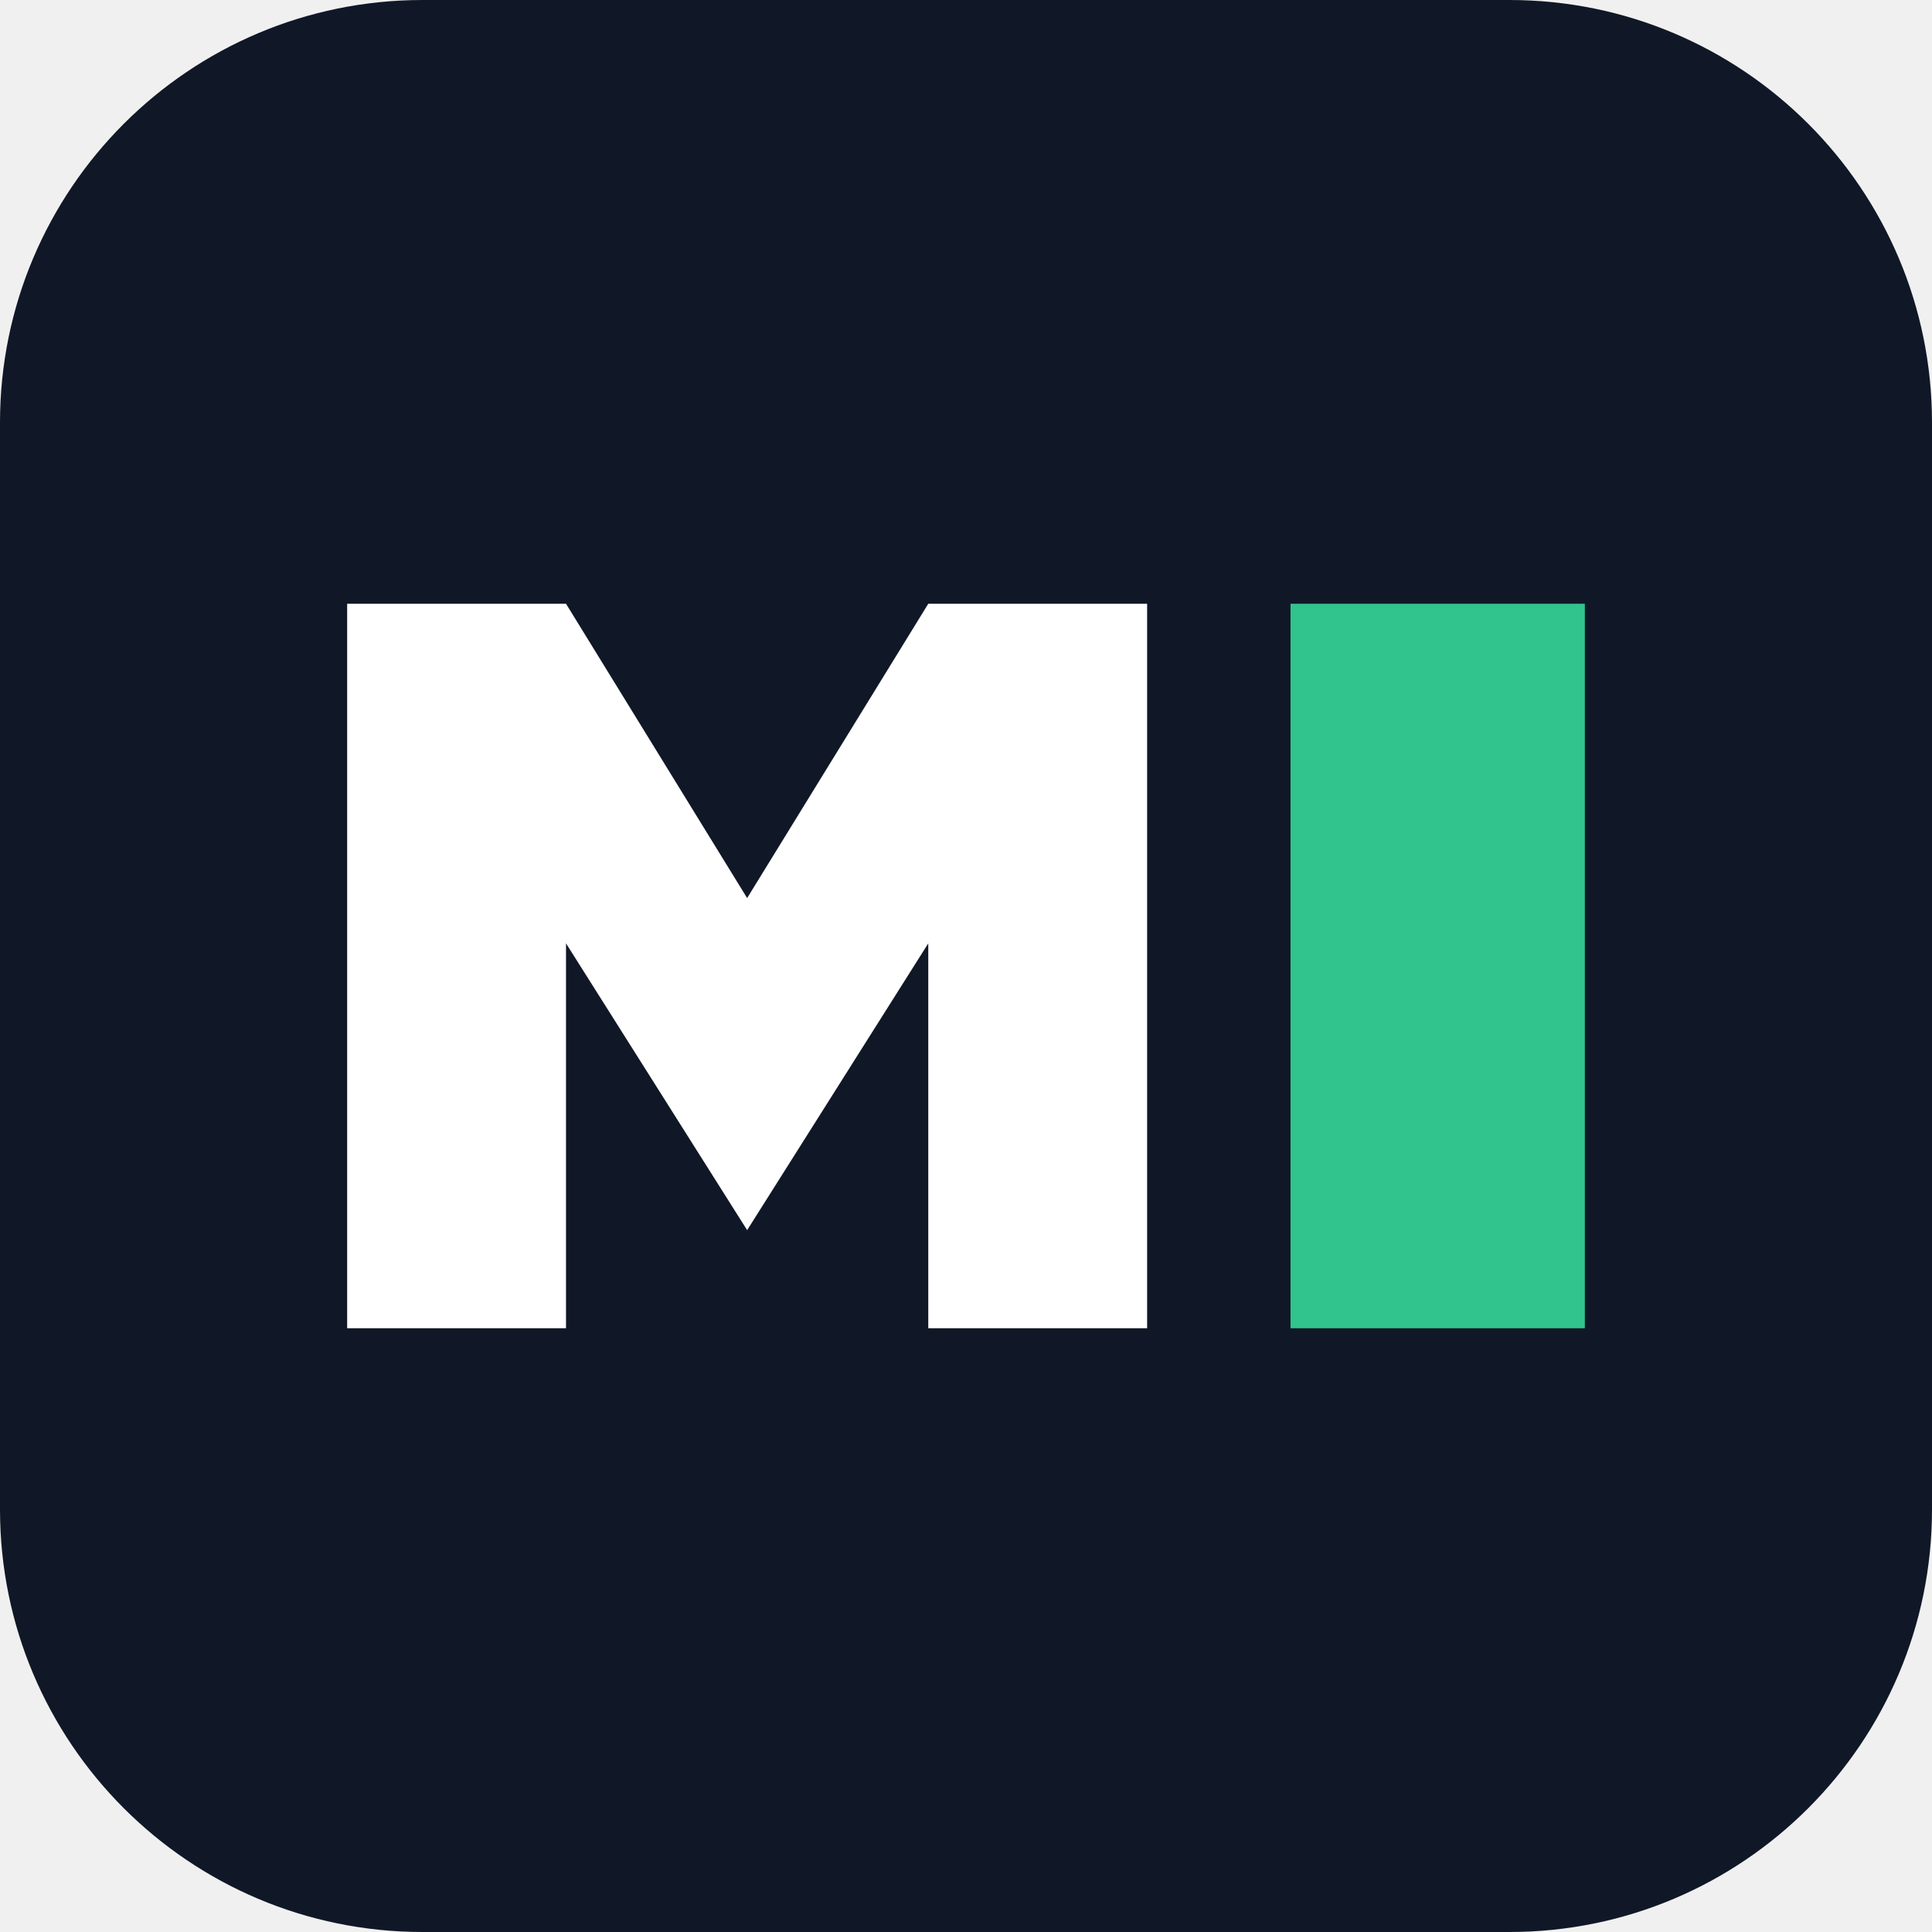
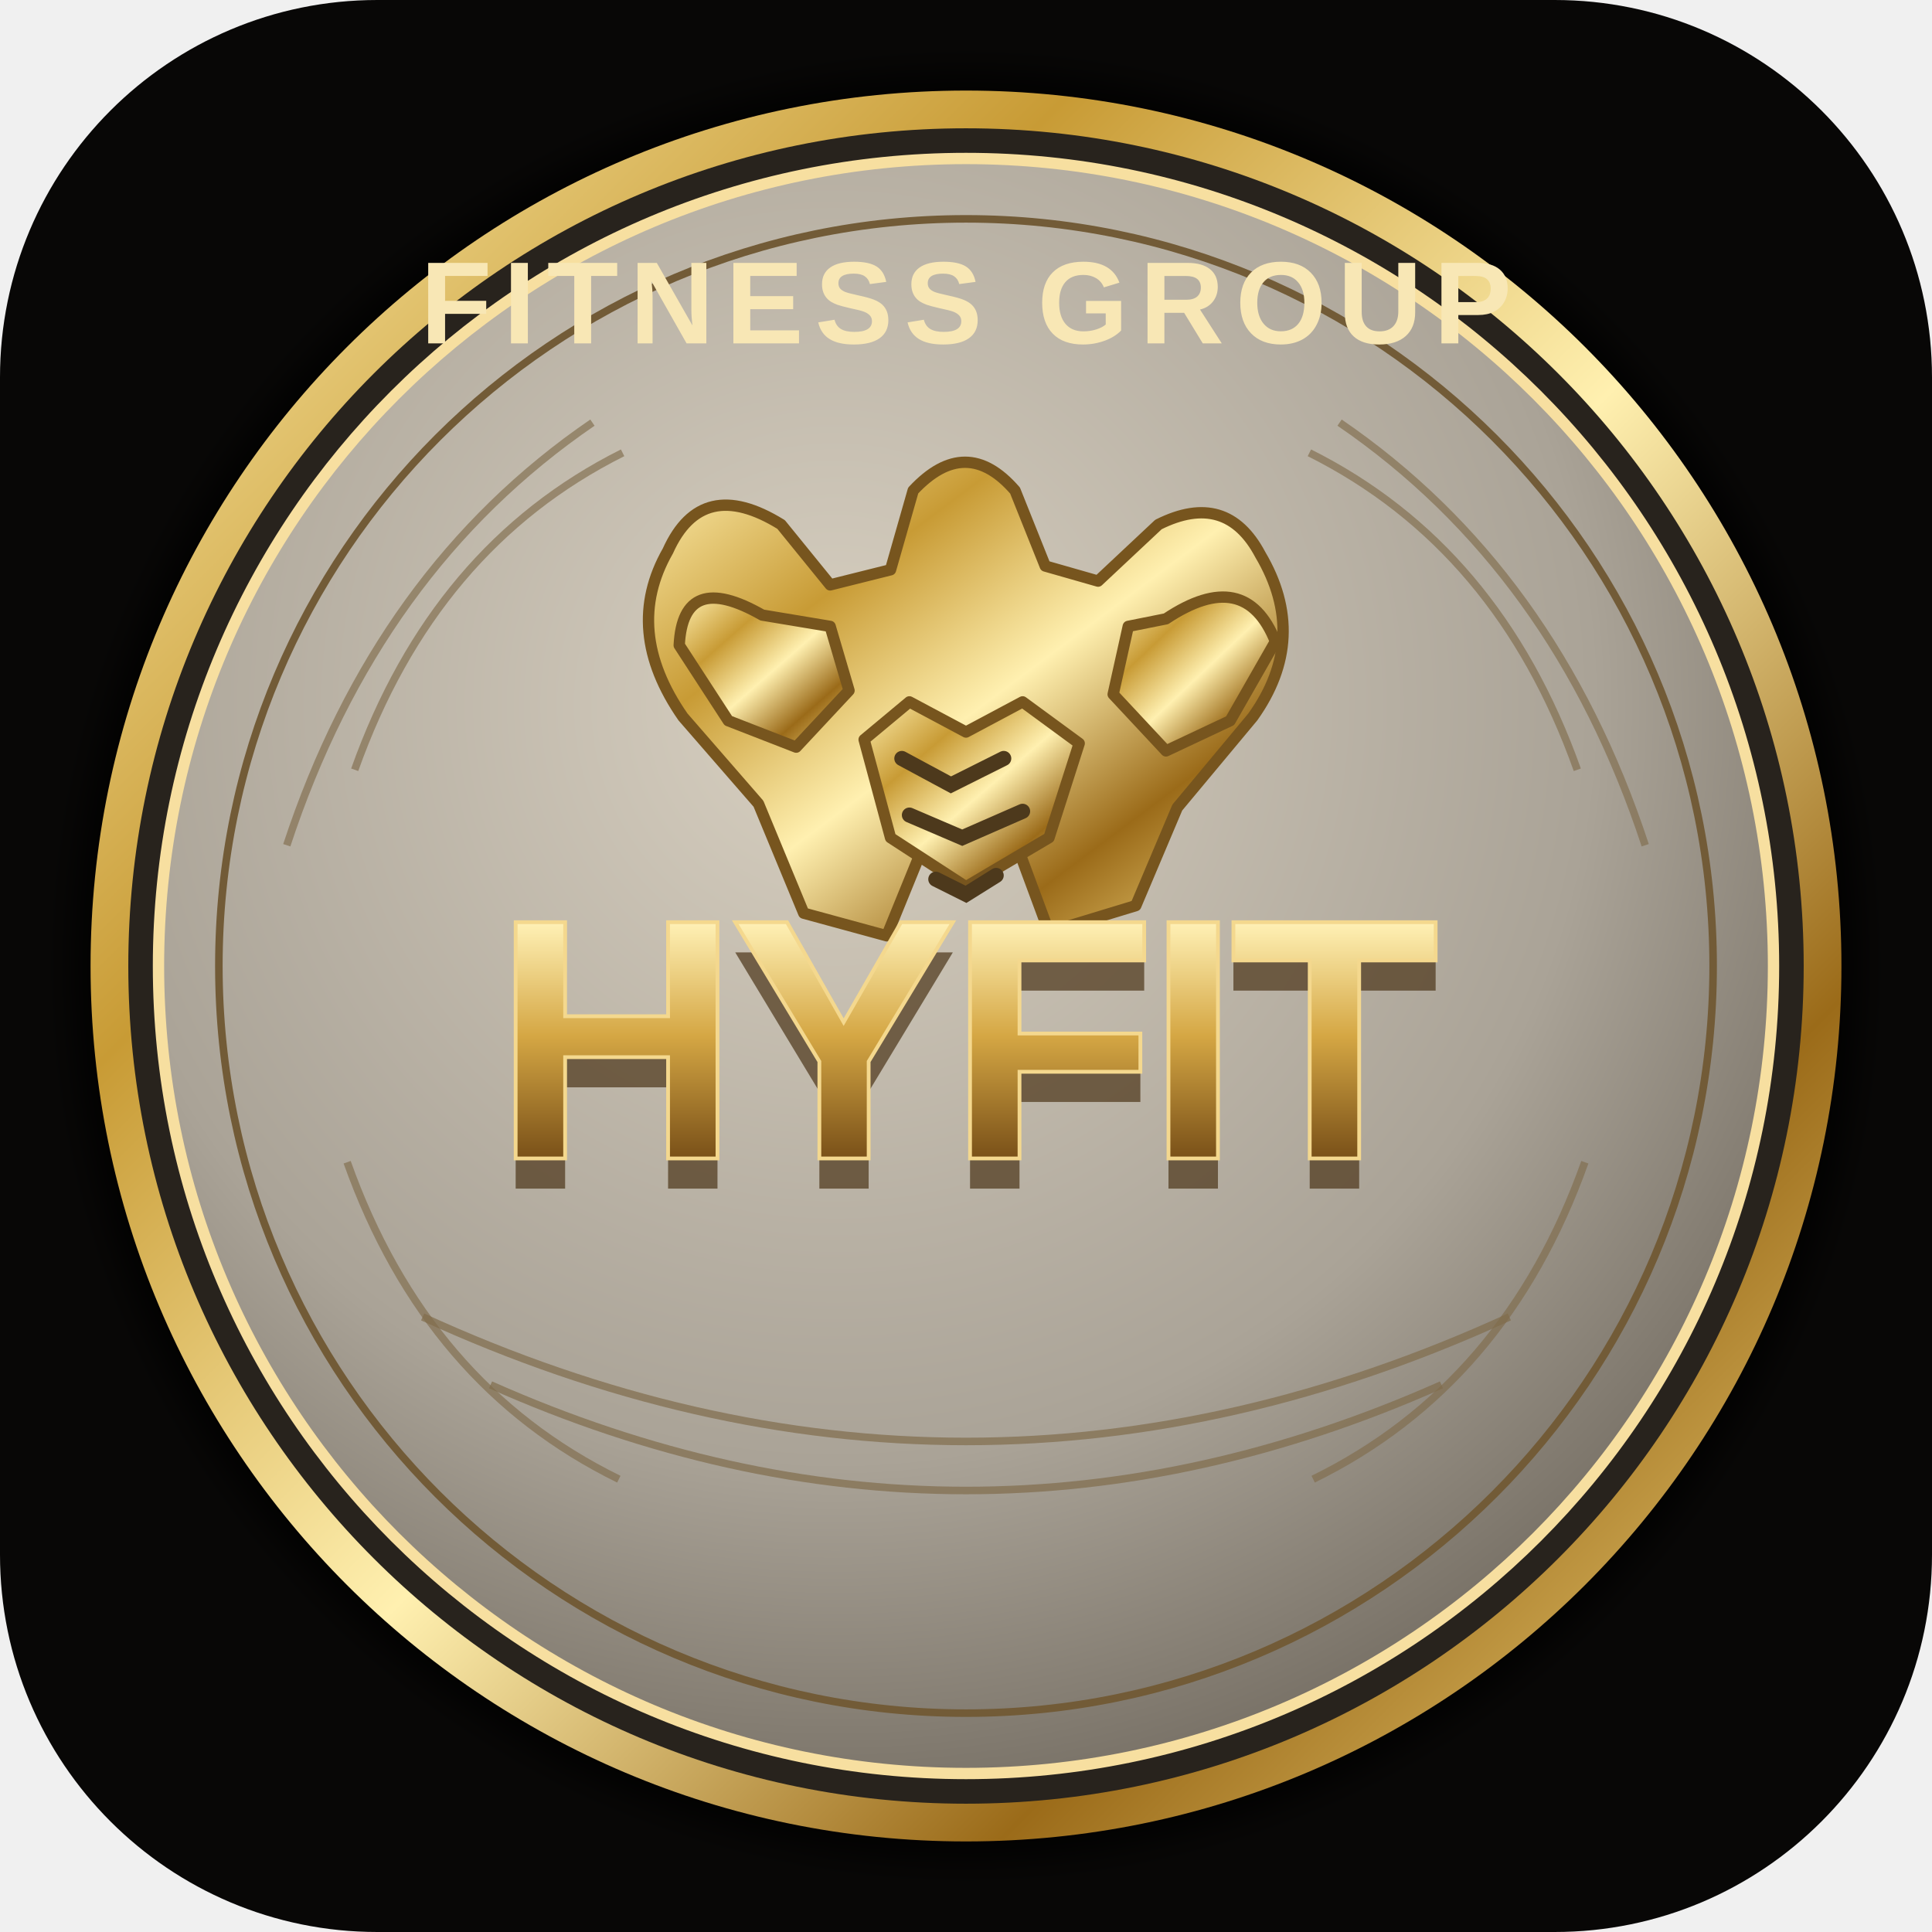
<svg xmlns="http://www.w3.org/2000/svg" viewBox="0 0 512 512">
-   <rect width="512" height="512" rx="112" fill="#101827" />
-   <path d="M92 352V160h58l48 78 48-78h58v192h-58V250l-48 76-48-76v102z" fill="#fff" />
-   <path d="M342 160h78v192h-78z" fill="#31c48d" />
+   <defs>
+     <linearGradient id="gold" x1="0" y1="0" x2="1" y2="1">
+       <stop stop-color="#fff0b0" />
+       <stop offset=".28" stop-color="#c89b35" />
+       <stop offset=".52" stop-color="#fff0b0" />
+       <stop offset=".76" stop-color="#9b6b19" />
+       <stop offset="1" stop-color="#f8dc83" />
+     </linearGradient>
+     <radialGradient id="stone" cx=".42" cy=".34" r=".8">
+       <stop stop-color="#d8d0c1" />
+       <stop offset=".58" stop-color="#aaa397" />
+       <stop offset="1" stop-color="#5c554b" />
+     </radialGradient>
+     <linearGradient id="letter" x1="0" y1="0" x2="0" y2="1">
+       <stop stop-color="#fff1b6" />
+       <stop offset=".48" stop-color="#d5a744" />
+       <stop offset="1" stop-color="#795018" />
+     </linearGradient>
+     <filter id="shadow" x="-30%" y="-30%" width="160%" height="160%">
+       <feGaussianBlur stdDeviation="4" />
+     </filter>
+   </defs>
+   <rect width="512" height="512" rx="100" fill="#080706" />
+   <circle cx="256" cy="256" r="237" fill="#000" opacity=".75" filter="url(#shadow)" />
+   <circle cx="256" cy="256" r="232" fill="url(#gold)" />
+   <circle cx="256" cy="256" r="222" fill="#28231d" />
+   <circle cx="256" cy="256" r="214" fill="url(#stone)" stroke="#f7dfa0" stroke-width="3" />
+   <circle cx="256" cy="256" r="198" fill="none" stroke="#725b37" stroke-width="2" />
+   <g fill="none" stroke="#806c4c" stroke-width="2" opacity=".65">
+     <path d="M94 204 Q115 145 165 120" />
+     <path d="M76 224 Q100 151 157 112" />
+     <path d="M418 204 Q397 145 347 120" />
+     <path d="M436 224 Q412 151 355 112" />
+     <path d="M92 308 Q113 367 164 392" />
+     <path d="M420 308 Q399 367 348 392" />
+   </g>
+   <text x="256" y="91" text-anchor="middle" font-family="Arial,sans-serif" font-size="31" font-weight="800" letter-spacing="3" fill="#f8e7b5">FITNESS GROUP</text>
+   <g fill="url(#gold)" stroke="#77551e" stroke-width="3" stroke-linejoin="round">
+     <path d="M207 139 Q186 126 177 146 Q165 167 181 190 L201 213 L213 242 L235 248 L246 221 L257 207 L268 220 L278 247 L301 240 L312 214 L332 190 Q347 169 334 147 Q325 130 307 139 L291 154 L277 150 L269 130 Q256 115 242 130 L236 151 L220 155 Z" />
+     <path d="M202 163 Q181 151 180 171 L193 191 L211 198 L225 183 L220 166 Z" />
+     <path d="M309 164 Q330 150 338 170 L326 191 L309 199 L295 184 L299 166 Z" />
+     <path d="M229 196 L241 186 L256 194 L271 186 L286 197 L278 222 L256 235 L236 222 Z" />
+   </g>
+   <g fill="none" stroke="#4d391c" stroke-width="4" stroke-linecap="round">
+     <path d="M239 201 L252 208 L266 201 M241 216 L255 222 L271 215 M248 233 L256 237 L264 232" />
+   </g>
+   <text x="256" y="315" text-anchor="middle" font-family="Arial Black,Arial,sans-serif" font-size="91" font-weight="900" letter-spacing="-3" fill="#4b3518" opacity=".7">HYFIT</text>
+   <text x="256" y="307" text-anchor="middle" font-family="Arial Black,Arial,sans-serif" font-size="91" font-weight="900" letter-spacing="-3" fill="url(#letter)" stroke="#f4d88e" stroke-width="1">HYFIT</text>
+   <g fill="none" stroke="#806c4c" stroke-width="2" opacity=".7">
+     <path d="M112 349 Q256 415 400 349" />
+     <path d="M130 367 Q256 423 382 367" />
+   </g>
</svg>
